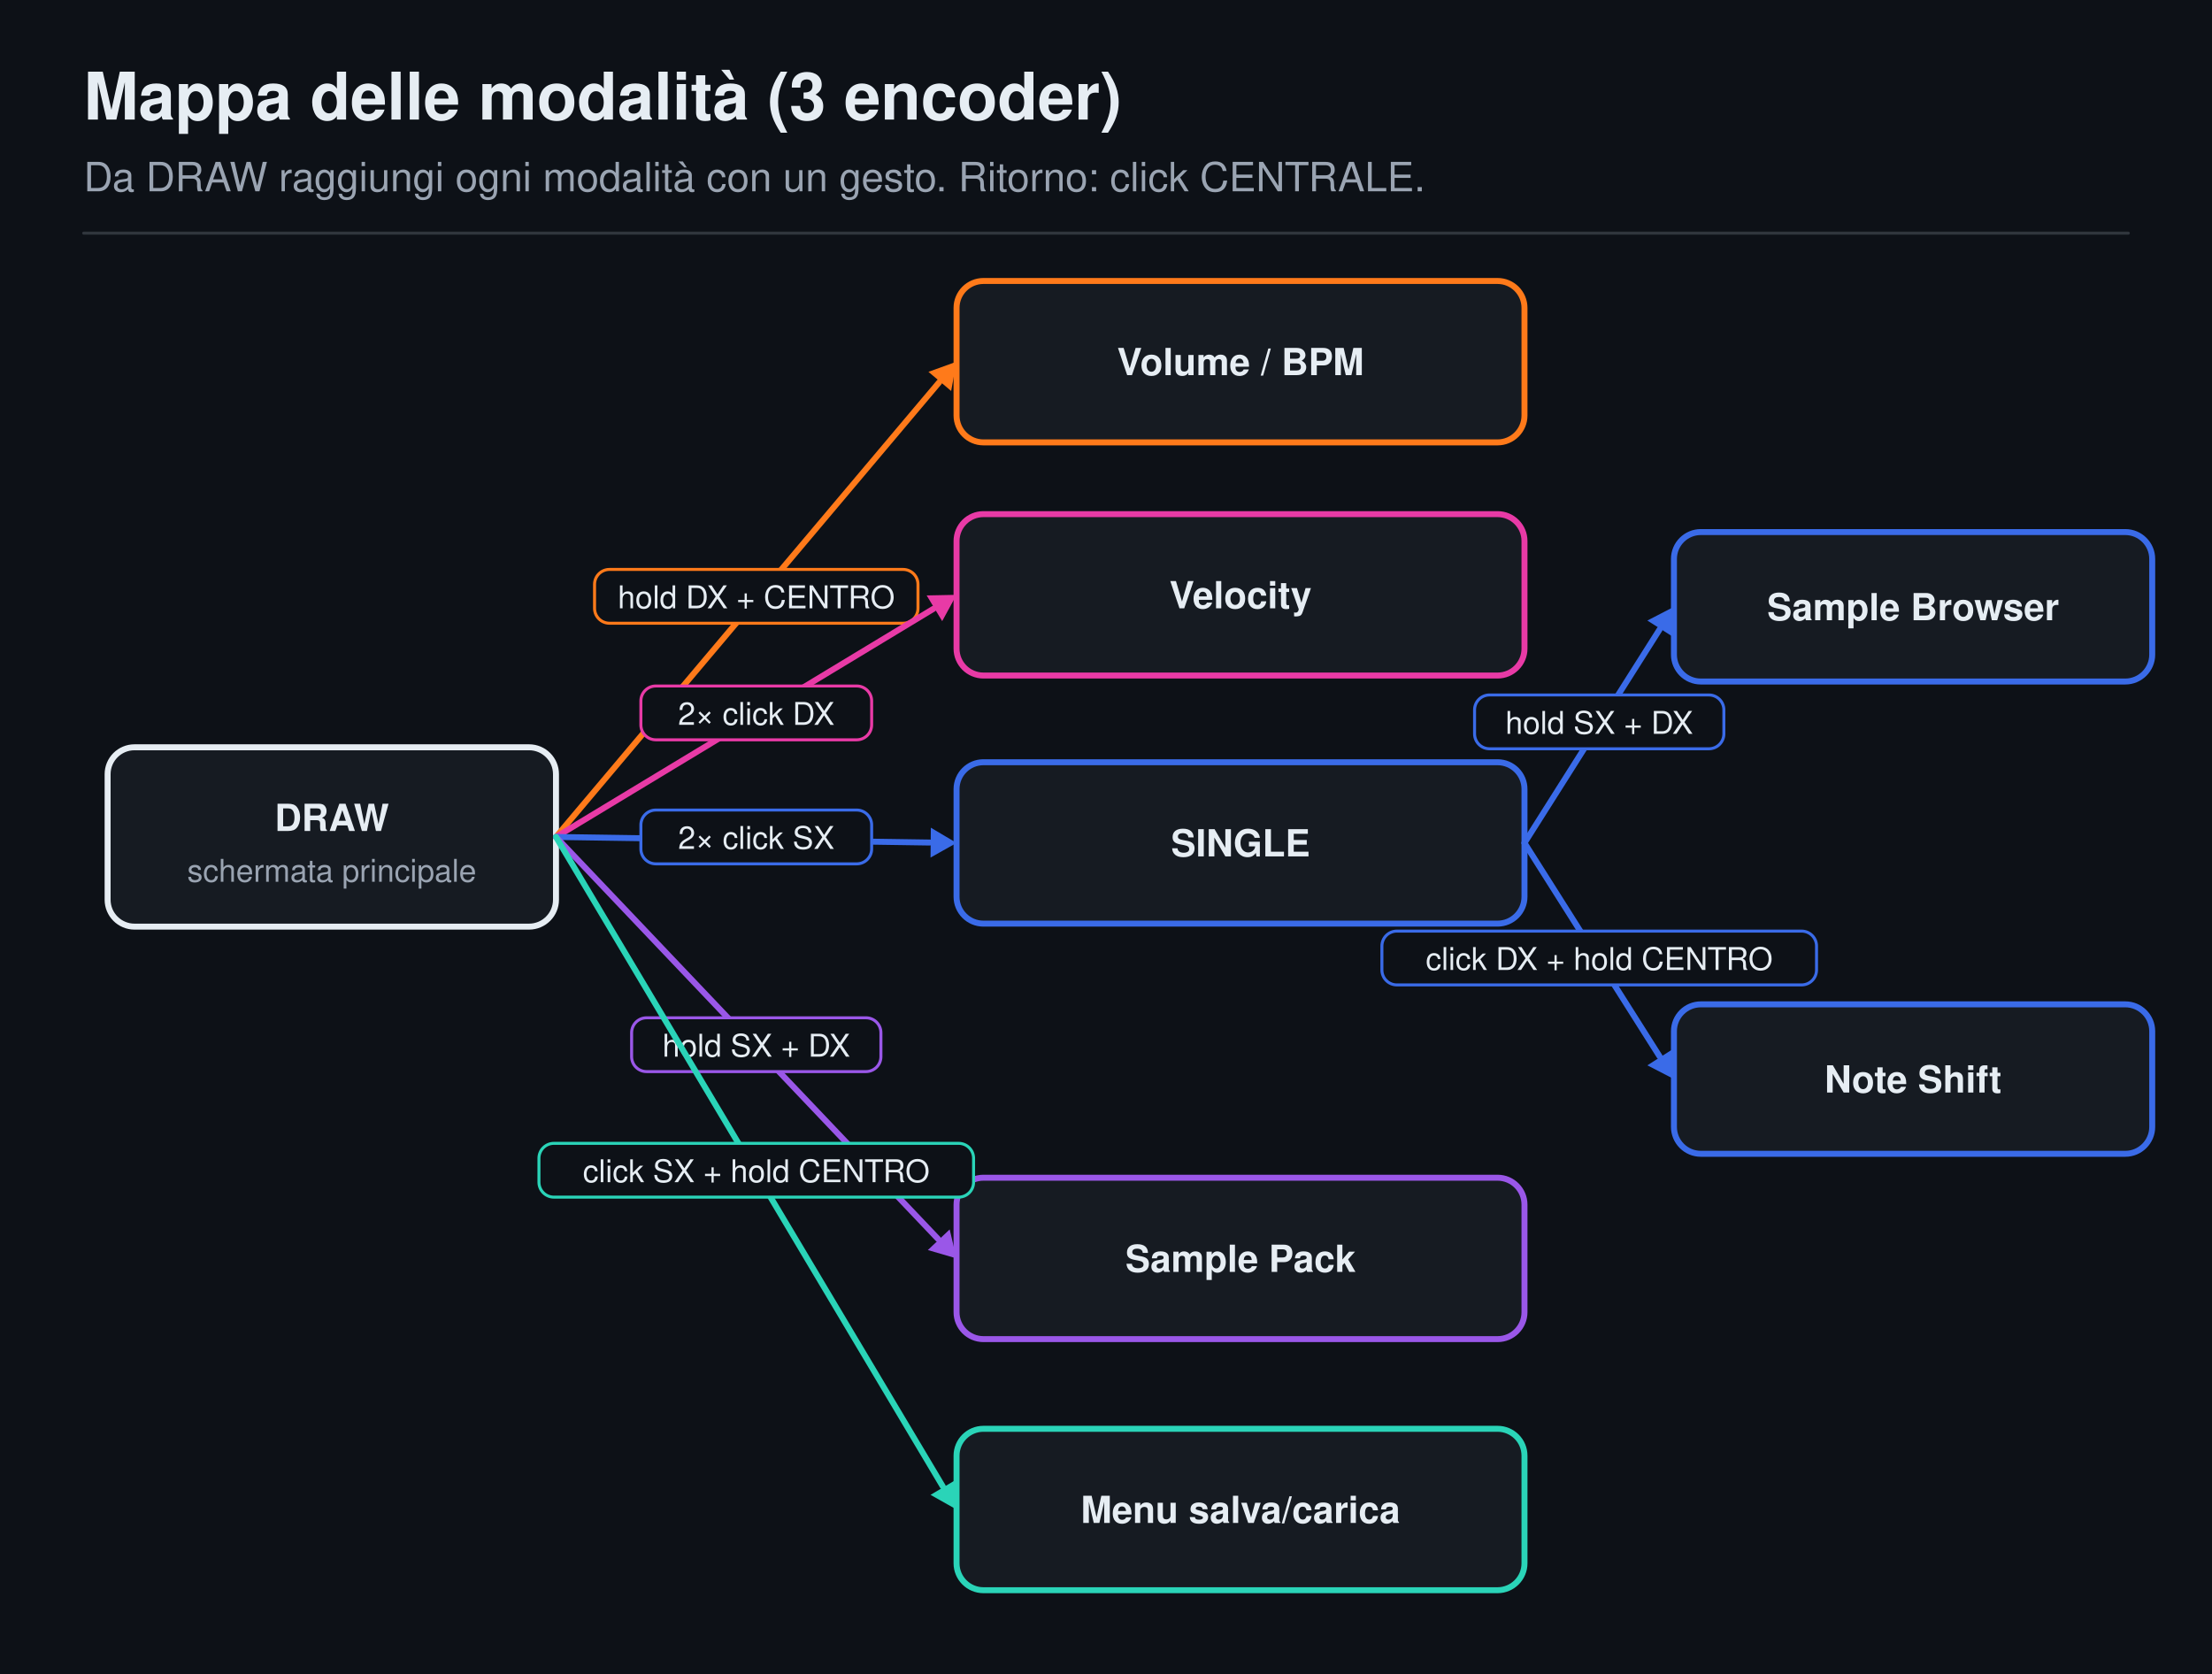
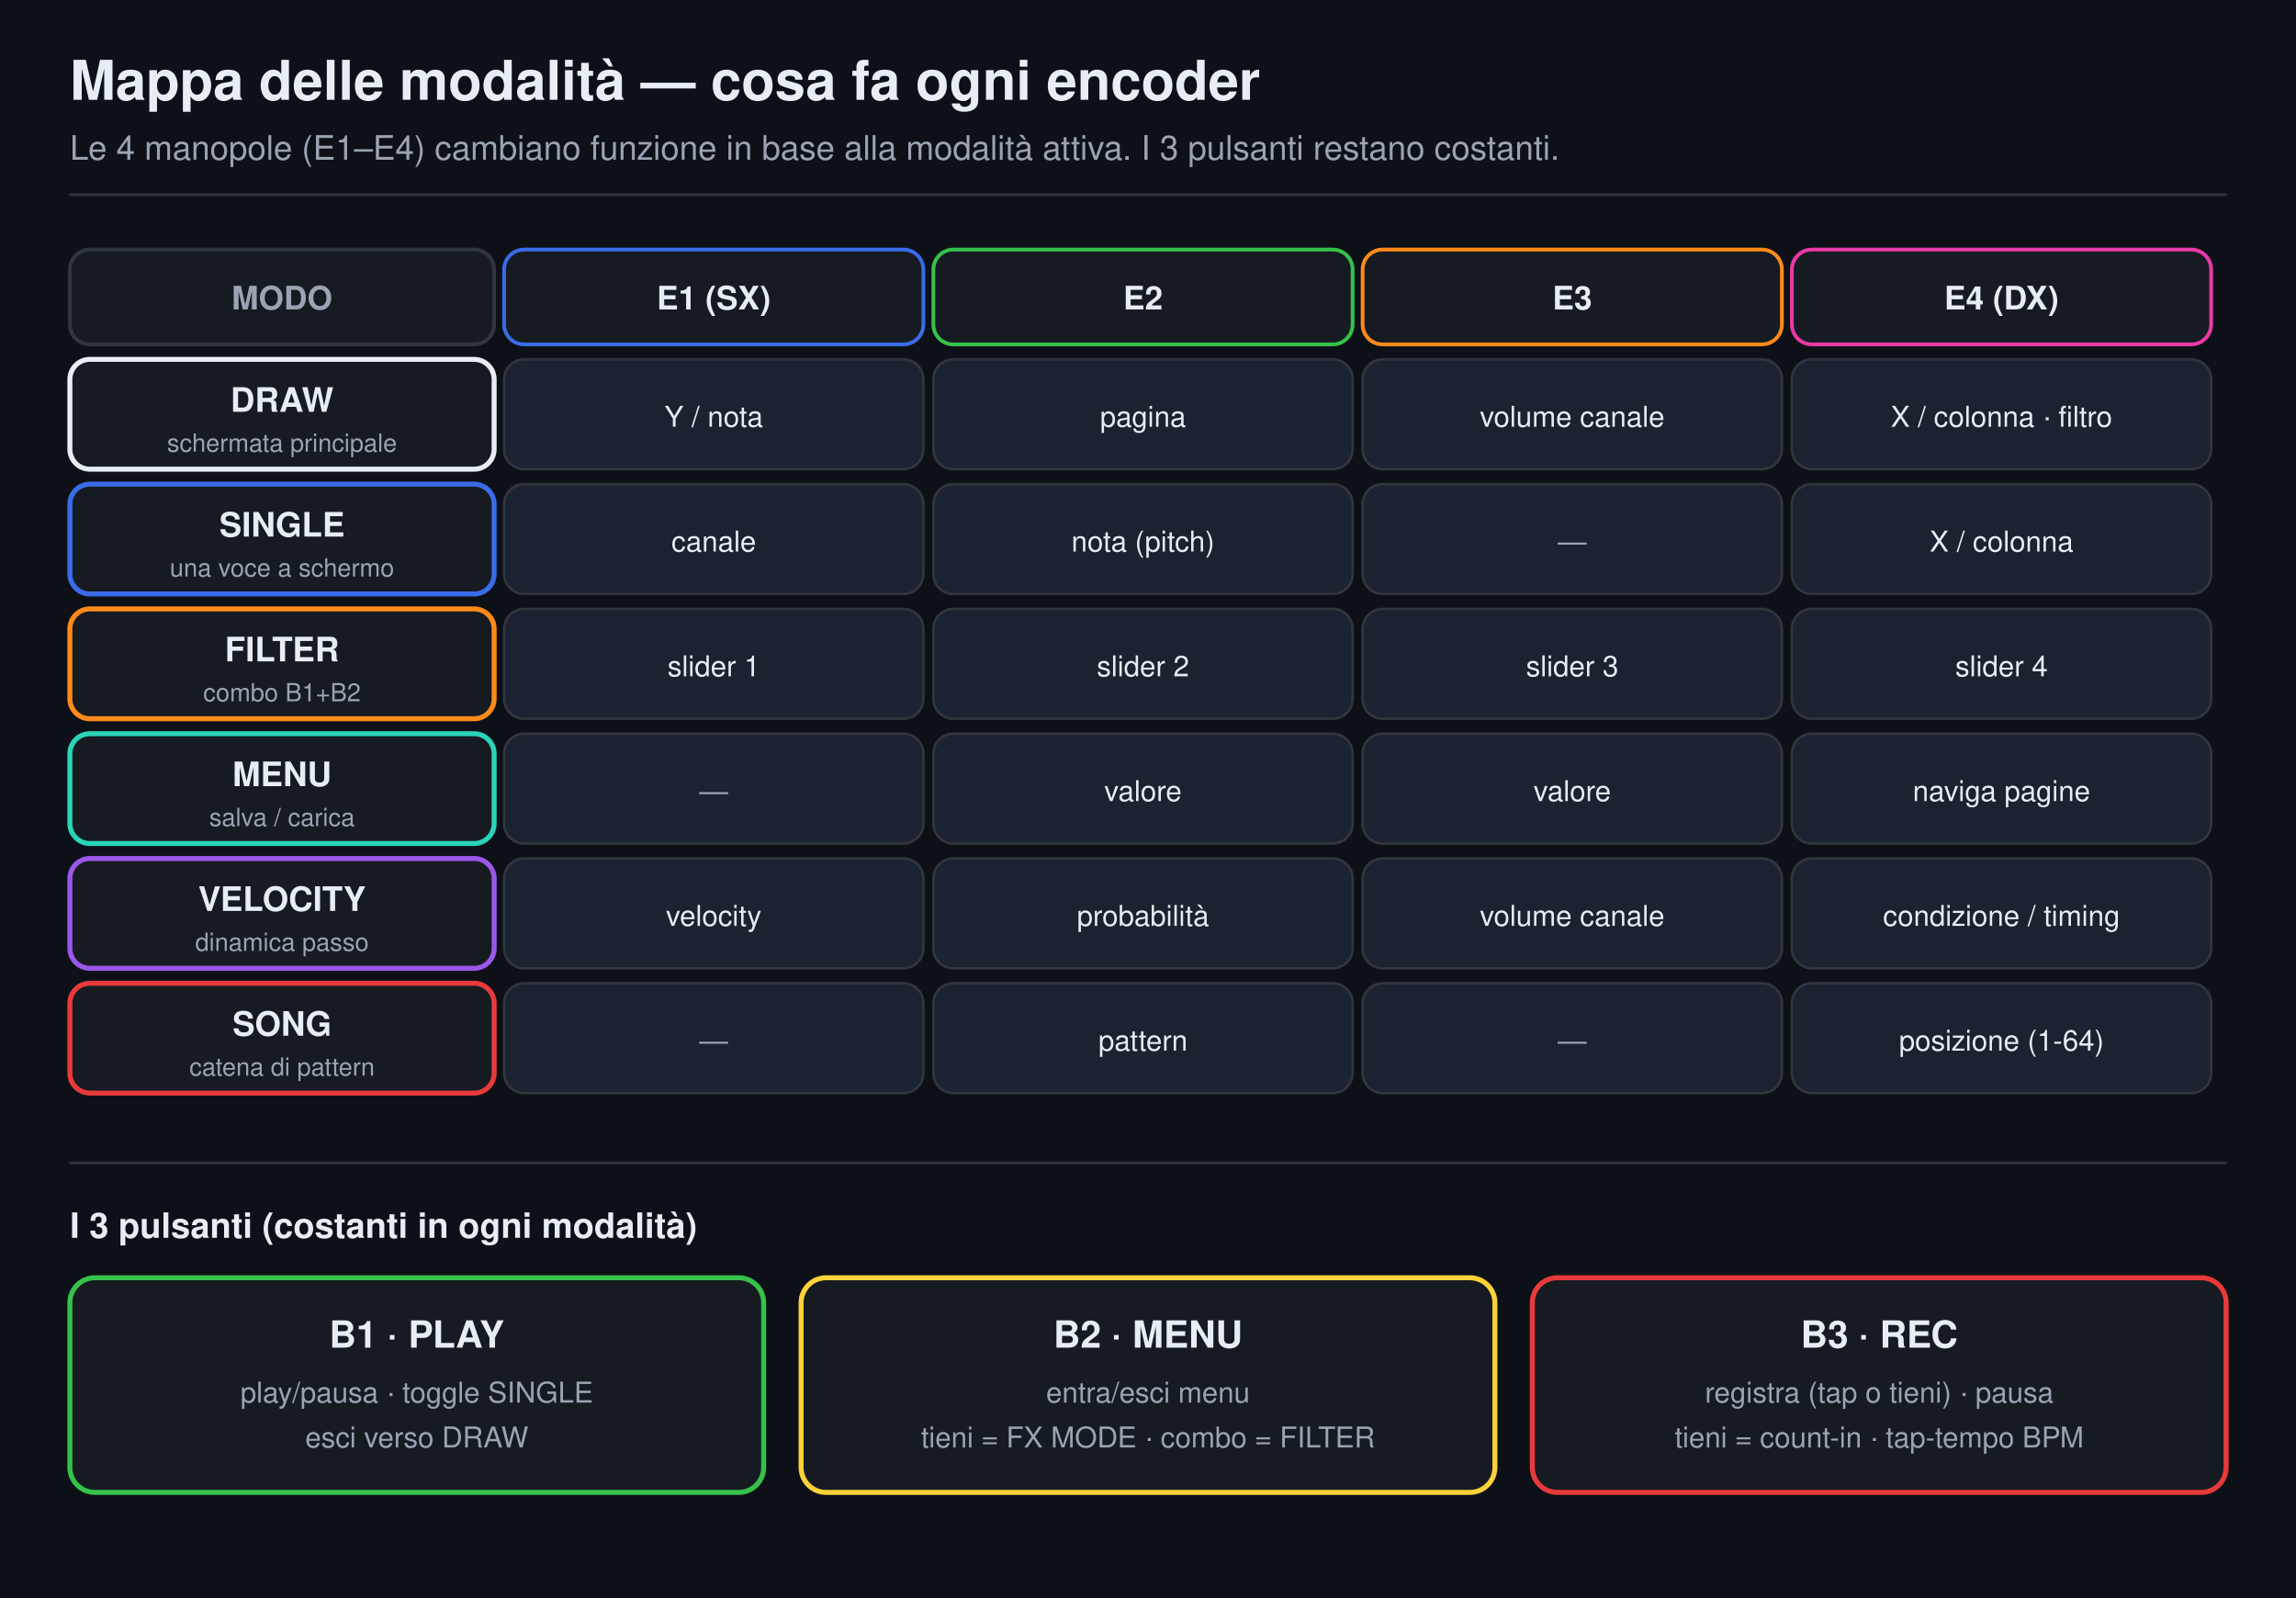
- <svg xmlns="http://www.w3.org/2000/svg" viewBox="0 0 740 560" width="740" height="560" role="img">
-   <rect x="0" y="0" width="740" height="999" rx="0" ry="0" fill="#0d1117" />
-   <text x="28" y="40" font-family="'Segoe UI',Helvetica,Arial,sans-serif" font-size="22" fill="#e6edf3" text-anchor="start" font-weight="700">Mappa delle modalità (3 encoder)</text>
-   <text x="28" y="64" font-family="'Segoe UI',Helvetica,Arial,sans-serif" font-size="13.5" fill="#9aa4b2" text-anchor="start" font-weight="400">Da DRAW raggiungi ogni modalità con un gesto. Ritorno: click CENTRALE.</text>
-   <line x1="28" y1="78" x2="712" y2="78" stroke="#30363d" stroke-width="1" stroke-linecap="round" />
-   <rect x="36" y="250" width="150" height="60" rx="9" ry="9" fill="#161b22" stroke="#e6edf3" stroke-width="2" />
-   <text x="111.0" y="278.0" font-family="'Segoe UI',Helvetica,Arial,sans-serif" font-size="12.5" fill="#e6edf3" text-anchor="middle" font-weight="700">DRAW</text>
-   <text x="111.0" y="295.0" font-family="'Segoe UI',Helvetica,Arial,sans-serif" font-size="10.5" fill="#9aa4b2" text-anchor="middle" font-weight="400">schermata principale</text>
-   <rect x="320" y="94" width="190" height="54" rx="9" ry="9" fill="#161b22" stroke="#FF7A1A" stroke-width="2" />
-   <text x="415.0" y="125.5" font-family="'Segoe UI',Helvetica,Arial,sans-serif" font-size="12.5" fill="#e6edf3" text-anchor="middle" font-weight="700">Volume / BPM</text>
-   <line x1="186" y1="280" x2="314.2" y2="127.882" stroke="#FF7A1A" stroke-width="2" stroke-linecap="round" />
-   <polygon points="320.0,121.0 318.2,130.8 310.6,124.4" fill="#FF7A1A" />
-   <rect x="198.9" y="190.5" width="108.2" height="18" rx="5" ry="5" fill="#0d1117" stroke="#FF7A1A" stroke-width="1" />
-   <text x="253.0" y="203.5" font-family="'Segoe UI',Helvetica,Arial,sans-serif" font-size="10.5" fill="#e6edf3" text-anchor="middle" font-weight="400">hold DX + CENTRO</text>
-   <rect x="320" y="172" width="190" height="54" rx="9" ry="9" fill="#161b22" stroke="#E83AA6" stroke-width="2" />
-   <text x="415.0" y="203.5" font-family="'Segoe UI',Helvetica,Arial,sans-serif" font-size="12.5" fill="#e6edf3" text-anchor="middle" font-weight="700">Velocity</text>
-   <line x1="186" y1="280" x2="312.298" y2="203.656" stroke="#E83AA6" stroke-width="2" stroke-linecap="round" />
-   <polygon points="320.0,199.0 315.2,207.8 310.0,199.2" fill="#E83AA6" />
-   <rect x="214.4" y="229.5" width="77.2" height="18" rx="5" ry="5" fill="#0d1117" stroke="#E83AA6" stroke-width="1" />
-   <text x="253.0" y="242.5" font-family="'Segoe UI',Helvetica,Arial,sans-serif" font-size="10.5" fill="#e6edf3" text-anchor="middle" font-weight="400">2× click DX</text>
-   <rect x="320" y="255" width="190" height="54" rx="9" ry="9" fill="#161b22" stroke="#3A6BE8" stroke-width="2" />
-   <text x="415.0" y="286.5" font-family="'Segoe UI',Helvetica,Arial,sans-serif" font-size="12.5" fill="#e6edf3" text-anchor="middle" font-weight="700">SINGLE</text>
-   <line x1="186" y1="280" x2="311.001" y2="281.866" stroke="#3A6BE8" stroke-width="2" stroke-linecap="round" />
-   <polygon points="320.0,282.0 311.3,286.9 311.4,276.9" fill="#3A6BE8" />
-   <rect x="214.4" y="271.0" width="77.2" height="18" rx="5" ry="5" fill="#0d1117" stroke="#3A6BE8" stroke-width="1" />
-   <text x="253.0" y="284.0" font-family="'Segoe UI',Helvetica,Arial,sans-serif" font-size="10.5" fill="#e6edf3" text-anchor="middle" font-weight="400">2× click SX</text>
-   <rect x="320" y="394" width="190" height="54" rx="9" ry="9" fill="#161b22" stroke="#9A57E8" stroke-width="2" />
-   <text x="415.0" y="425.5" font-family="'Segoe UI',Helvetica,Arial,sans-serif" font-size="12.5" fill="#e6edf3" text-anchor="middle" font-weight="700">Sample Pack</text>
-   <line x1="186" y1="280" x2="313.8" y2="414.476" stroke="#9A57E8" stroke-width="2" stroke-linecap="round" />
-   <polygon points="320.0,421.0 310.4,418.2 317.7,411.3" fill="#9A57E8" />
-   <rect x="211.3" y="340.5" width="83.4" height="18" rx="5" ry="5" fill="#0d1117" stroke="#9A57E8" stroke-width="1" />
-   <text x="253.0" y="353.5" font-family="'Segoe UI',Helvetica,Arial,sans-serif" font-size="10.5" fill="#e6edf3" text-anchor="middle" font-weight="400">hold SX + DX</text>
-   <rect x="320" y="478" width="190" height="54" rx="9" ry="9" fill="#161b22" stroke="#2AD4B8" stroke-width="2" />
-   <text x="415.0" y="509.5" font-family="'Segoe UI',Helvetica,Arial,sans-serif" font-size="12.5" fill="#e6edf3" text-anchor="middle" font-weight="700">Menu salva/carica</text>
-   <line x1="186" y1="280" x2="315.395" y2="497.267" stroke="#2AD4B8" stroke-width="2" stroke-linecap="round" />
-   <polygon points="320.0,505.0 311.3,500.1 319.9,495.0" fill="#2AD4B8" />
-   <rect x="180.3" y="382.5" width="145.4" height="18" rx="5" ry="5" fill="#0d1117" stroke="#2AD4B8" stroke-width="1" />
-   <text x="253.0" y="395.5" font-family="'Segoe UI',Helvetica,Arial,sans-serif" font-size="10.5" fill="#e6edf3" text-anchor="middle" font-weight="400">click SX + hold CENTRO</text>
-   <rect x="560" y="178" width="160" height="50" rx="9" ry="9" fill="#161b22" stroke="#3A6BE8" stroke-width="2" />
-   <text x="640.0" y="207.5" font-family="'Segoe UI',Helvetica,Arial,sans-serif" font-size="12.5" fill="#e6edf3" text-anchor="middle" font-weight="700">Sample Browser</text>
-   <line x1="510" y1="282" x2="555.187" y2="210.605" stroke="#3A6BE8" stroke-width="2" stroke-linecap="round" />
-   <polygon points="560.0,203.0 559.6,213.0 551.1,207.6" fill="#3A6BE8" />
-   <rect x="493.3" y="232.5" width="83.4" height="18" rx="5" ry="5" fill="#0d1117" stroke="#3A6BE8" stroke-width="1" />
-   <text x="535.0" y="245.5" font-family="'Segoe UI',Helvetica,Arial,sans-serif" font-size="10.5" fill="#e6edf3" text-anchor="middle" font-weight="400">hold SX + DX</text>
-   <rect x="560" y="336" width="160" height="50" rx="9" ry="9" fill="#161b22" stroke="#3A6BE8" stroke-width="2" />
-   <text x="640.0" y="365.5" font-family="'Segoe UI',Helvetica,Arial,sans-serif" font-size="12.5" fill="#e6edf3" text-anchor="middle" font-weight="700">Note Shift</text>
-   <line x1="510" y1="282" x2="555.187" y2="353.395" stroke="#3A6BE8" stroke-width="2" stroke-linecap="round" />
-   <polygon points="560.0,361.0 551.1,356.4 559.6,351.0" fill="#3A6BE8" />
-   <rect x="462.3" y="311.5" width="145.4" height="18" rx="5" ry="5" fill="#0d1117" stroke="#3A6BE8" stroke-width="1" />
-   <text x="535.0" y="324.5" font-family="'Segoe UI',Helvetica,Arial,sans-serif" font-size="10.5" fill="#e6edf3" text-anchor="middle" font-weight="400">click DX + hold CENTRO</text>
+ <svg xmlns="http://www.w3.org/2000/svg" viewBox="0 0 920 640" width="920" height="640" role="img">
+   <rect x="0" y="0" width="920" height="999" rx="0" ry="0" fill="#0d1117" />
+   <text x="28" y="40" font-family="'Segoe UI',Helvetica,Arial,sans-serif" font-size="22" fill="#e6edf3" text-anchor="start" font-weight="700">Mappa delle modalità — cosa fa ogni encoder</text>
+   <text x="28" y="64" font-family="'Segoe UI',Helvetica,Arial,sans-serif" font-size="13.5" fill="#9aa4b2" text-anchor="start" font-weight="400">Le 4 manopole (E1–E4) cambiano funzione in base alla modalità attiva. I 3 pulsanti restano costanti.</text>
+   <line x1="28" y1="78" x2="892" y2="78" stroke="#30363d" stroke-width="1" stroke-linecap="round" />
+   <rect x="28" y="100" width="170" height="38" rx="8" ry="8" fill="#161b22" stroke="#30363d" stroke-width="1.5" />
+   <text x="113" y="124" font-family="'Segoe UI',Helvetica,Arial,sans-serif" font-size="13" fill="#9aa4b2" text-anchor="middle" font-weight="700">MODO</text>
+   <rect x="202" y="100" width="168" height="38" rx="8" ry="8" fill="#161b22" stroke="#3A6BE8" stroke-width="1.5" />
+   <text x="286" y="124" font-family="'Segoe UI',Helvetica,Arial,sans-serif" font-size="13" fill="#e6edf3" text-anchor="middle" font-weight="700">E1 (SX)</text>
+   <rect x="374" y="100" width="168" height="38" rx="8" ry="8" fill="#161b22" stroke="#36C24A" stroke-width="1.5" />
+   <text x="458" y="124" font-family="'Segoe UI',Helvetica,Arial,sans-serif" font-size="13" fill="#e6edf3" text-anchor="middle" font-weight="700">E2</text>
+   <rect x="546" y="100" width="168" height="38" rx="8" ry="8" fill="#161b22" stroke="#FF8A1A" stroke-width="1.5" />
+   <text x="630" y="124" font-family="'Segoe UI',Helvetica,Arial,sans-serif" font-size="13" fill="#e6edf3" text-anchor="middle" font-weight="700">E3</text>
+   <rect x="718" y="100" width="168" height="38" rx="8" ry="8" fill="#161b22" stroke="#E83AA6" stroke-width="1.5" />
+   <text x="802" y="124" font-family="'Segoe UI',Helvetica,Arial,sans-serif" font-size="13" fill="#e6edf3" text-anchor="middle" font-weight="700">E4 (DX)</text>
+   <rect x="28" y="144" width="170" height="44" rx="8" ry="8" fill="#161b22" stroke="#e6edf3" stroke-width="2" />
+   <text x="113" y="165" font-family="'Segoe UI',Helvetica,Arial,sans-serif" font-size="13.5" fill="#e6edf3" text-anchor="middle" font-weight="700">DRAW</text>
+   <text x="113" y="181" font-family="'Segoe UI',Helvetica,Arial,sans-serif" font-size="10" fill="#9aa4b2" text-anchor="middle" font-weight="400">schermata principale</text>
+   <rect x="202" y="144" width="168" height="44" rx="8" ry="8" fill="#1b2230" stroke="#30363d" stroke-width="1" />
+   <text x="286" y="171" font-family="'Segoe UI',Helvetica,Arial,sans-serif" font-size="11.5" fill="#e6edf3" text-anchor="middle" font-weight="400">Y / nota</text>
+   <rect x="374" y="144" width="168" height="44" rx="8" ry="8" fill="#1b2230" stroke="#30363d" stroke-width="1" />
+   <text x="458" y="171" font-family="'Segoe UI',Helvetica,Arial,sans-serif" font-size="11.5" fill="#e6edf3" text-anchor="middle" font-weight="400">pagina</text>
+   <rect x="546" y="144" width="168" height="44" rx="8" ry="8" fill="#1b2230" stroke="#30363d" stroke-width="1" />
+   <text x="630" y="171" font-family="'Segoe UI',Helvetica,Arial,sans-serif" font-size="11.5" fill="#e6edf3" text-anchor="middle" font-weight="400">volume canale</text>
+   <rect x="718" y="144" width="168" height="44" rx="8" ry="8" fill="#1b2230" stroke="#30363d" stroke-width="1" />
+   <text x="802" y="171" font-family="'Segoe UI',Helvetica,Arial,sans-serif" font-size="11.5" fill="#e6edf3" text-anchor="middle" font-weight="400">X / colonna · filtro</text>
+   <rect x="28" y="194" width="170" height="44" rx="8" ry="8" fill="#161b22" stroke="#3A6BE8" stroke-width="2" />
+   <text x="113" y="215" font-family="'Segoe UI',Helvetica,Arial,sans-serif" font-size="13.5" fill="#e6edf3" text-anchor="middle" font-weight="700">SINGLE</text>
+   <text x="113" y="231" font-family="'Segoe UI',Helvetica,Arial,sans-serif" font-size="10" fill="#9aa4b2" text-anchor="middle" font-weight="400">una voce a schermo</text>
+   <rect x="202" y="194" width="168" height="44" rx="8" ry="8" fill="#1b2230" stroke="#30363d" stroke-width="1" />
+   <text x="286" y="221" font-family="'Segoe UI',Helvetica,Arial,sans-serif" font-size="11.5" fill="#e6edf3" text-anchor="middle" font-weight="400">canale</text>
+   <rect x="374" y="194" width="168" height="44" rx="8" ry="8" fill="#1b2230" stroke="#30363d" stroke-width="1" />
+   <text x="458" y="221" font-family="'Segoe UI',Helvetica,Arial,sans-serif" font-size="11.5" fill="#e6edf3" text-anchor="middle" font-weight="400">nota (pitch)</text>
+   <rect x="546" y="194" width="168" height="44" rx="8" ry="8" fill="#1b2230" stroke="#30363d" stroke-width="1" />
+   <text x="630" y="221" font-family="'Segoe UI',Helvetica,Arial,sans-serif" font-size="11.5" fill="#9aa4b2" text-anchor="middle" font-weight="400">—</text>
+   <rect x="718" y="194" width="168" height="44" rx="8" ry="8" fill="#1b2230" stroke="#30363d" stroke-width="1" />
+   <text x="802" y="221" font-family="'Segoe UI',Helvetica,Arial,sans-serif" font-size="11.5" fill="#e6edf3" text-anchor="middle" font-weight="400">X / colonna</text>
+   <rect x="28" y="244" width="170" height="44" rx="8" ry="8" fill="#161b22" stroke="#FF8A1A" stroke-width="2" />
+   <text x="113" y="265" font-family="'Segoe UI',Helvetica,Arial,sans-serif" font-size="13.5" fill="#e6edf3" text-anchor="middle" font-weight="700">FILTER</text>
+   <text x="113" y="281" font-family="'Segoe UI',Helvetica,Arial,sans-serif" font-size="10" fill="#9aa4b2" text-anchor="middle" font-weight="400">combo B1+B2</text>
+   <rect x="202" y="244" width="168" height="44" rx="8" ry="8" fill="#1b2230" stroke="#30363d" stroke-width="1" />
+   <text x="286" y="271" font-family="'Segoe UI',Helvetica,Arial,sans-serif" font-size="11.5" fill="#e6edf3" text-anchor="middle" font-weight="400">slider 1</text>
+   <rect x="374" y="244" width="168" height="44" rx="8" ry="8" fill="#1b2230" stroke="#30363d" stroke-width="1" />
+   <text x="458" y="271" font-family="'Segoe UI',Helvetica,Arial,sans-serif" font-size="11.5" fill="#e6edf3" text-anchor="middle" font-weight="400">slider 2</text>
+   <rect x="546" y="244" width="168" height="44" rx="8" ry="8" fill="#1b2230" stroke="#30363d" stroke-width="1" />
+   <text x="630" y="271" font-family="'Segoe UI',Helvetica,Arial,sans-serif" font-size="11.5" fill="#e6edf3" text-anchor="middle" font-weight="400">slider 3</text>
+   <rect x="718" y="244" width="168" height="44" rx="8" ry="8" fill="#1b2230" stroke="#30363d" stroke-width="1" />
+   <text x="802" y="271" font-family="'Segoe UI',Helvetica,Arial,sans-serif" font-size="11.5" fill="#e6edf3" text-anchor="middle" font-weight="400">slider 4</text>
+   <rect x="28" y="294" width="170" height="44" rx="8" ry="8" fill="#161b22" stroke="#2AD4B8" stroke-width="2" />
+   <text x="113" y="315" font-family="'Segoe UI',Helvetica,Arial,sans-serif" font-size="13.5" fill="#e6edf3" text-anchor="middle" font-weight="700">MENU</text>
+   <text x="113" y="331" font-family="'Segoe UI',Helvetica,Arial,sans-serif" font-size="10" fill="#9aa4b2" text-anchor="middle" font-weight="400">salva / carica</text>
+   <rect x="202" y="294" width="168" height="44" rx="8" ry="8" fill="#1b2230" stroke="#30363d" stroke-width="1" />
+   <text x="286" y="321" font-family="'Segoe UI',Helvetica,Arial,sans-serif" font-size="11.5" fill="#9aa4b2" text-anchor="middle" font-weight="400">—</text>
+   <rect x="374" y="294" width="168" height="44" rx="8" ry="8" fill="#1b2230" stroke="#30363d" stroke-width="1" />
+   <text x="458" y="321" font-family="'Segoe UI',Helvetica,Arial,sans-serif" font-size="11.5" fill="#e6edf3" text-anchor="middle" font-weight="400">valore</text>
+   <rect x="546" y="294" width="168" height="44" rx="8" ry="8" fill="#1b2230" stroke="#30363d" stroke-width="1" />
+   <text x="630" y="321" font-family="'Segoe UI',Helvetica,Arial,sans-serif" font-size="11.5" fill="#e6edf3" text-anchor="middle" font-weight="400">valore</text>
+   <rect x="718" y="294" width="168" height="44" rx="8" ry="8" fill="#1b2230" stroke="#30363d" stroke-width="1" />
+   <text x="802" y="321" font-family="'Segoe UI',Helvetica,Arial,sans-serif" font-size="11.5" fill="#e6edf3" text-anchor="middle" font-weight="400">naviga pagine</text>
+   <rect x="28" y="344" width="170" height="44" rx="8" ry="8" fill="#161b22" stroke="#9A57E8" stroke-width="2" />
+   <text x="113" y="365" font-family="'Segoe UI',Helvetica,Arial,sans-serif" font-size="13.5" fill="#e6edf3" text-anchor="middle" font-weight="700">VELOCITY</text>
+   <text x="113" y="381" font-family="'Segoe UI',Helvetica,Arial,sans-serif" font-size="10" fill="#9aa4b2" text-anchor="middle" font-weight="400">dinamica passo</text>
+   <rect x="202" y="344" width="168" height="44" rx="8" ry="8" fill="#1b2230" stroke="#30363d" stroke-width="1" />
+   <text x="286" y="371" font-family="'Segoe UI',Helvetica,Arial,sans-serif" font-size="11.5" fill="#e6edf3" text-anchor="middle" font-weight="400">velocity</text>
+   <rect x="374" y="344" width="168" height="44" rx="8" ry="8" fill="#1b2230" stroke="#30363d" stroke-width="1" />
+   <text x="458" y="371" font-family="'Segoe UI',Helvetica,Arial,sans-serif" font-size="11.5" fill="#e6edf3" text-anchor="middle" font-weight="400">probabilità</text>
+   <rect x="546" y="344" width="168" height="44" rx="8" ry="8" fill="#1b2230" stroke="#30363d" stroke-width="1" />
+   <text x="630" y="371" font-family="'Segoe UI',Helvetica,Arial,sans-serif" font-size="11.5" fill="#e6edf3" text-anchor="middle" font-weight="400">volume canale</text>
+   <rect x="718" y="344" width="168" height="44" rx="8" ry="8" fill="#1b2230" stroke="#30363d" stroke-width="1" />
+   <text x="802" y="371" font-family="'Segoe UI',Helvetica,Arial,sans-serif" font-size="11.5" fill="#e6edf3" text-anchor="middle" font-weight="400">condizione / timing</text>
+   <rect x="28" y="394" width="170" height="44" rx="8" ry="8" fill="#161b22" stroke="#E83A3A" stroke-width="2" />
+   <text x="113" y="415" font-family="'Segoe UI',Helvetica,Arial,sans-serif" font-size="13.5" fill="#e6edf3" text-anchor="middle" font-weight="700">SONG</text>
+   <text x="113" y="431" font-family="'Segoe UI',Helvetica,Arial,sans-serif" font-size="10" fill="#9aa4b2" text-anchor="middle" font-weight="400">catena di pattern</text>
+   <rect x="202" y="394" width="168" height="44" rx="8" ry="8" fill="#1b2230" stroke="#30363d" stroke-width="1" />
+   <text x="286" y="421" font-family="'Segoe UI',Helvetica,Arial,sans-serif" font-size="11.5" fill="#9aa4b2" text-anchor="middle" font-weight="400">—</text>
+   <rect x="374" y="394" width="168" height="44" rx="8" ry="8" fill="#1b2230" stroke="#30363d" stroke-width="1" />
+   <text x="458" y="421" font-family="'Segoe UI',Helvetica,Arial,sans-serif" font-size="11.5" fill="#e6edf3" text-anchor="middle" font-weight="400">pattern</text>
+   <rect x="546" y="394" width="168" height="44" rx="8" ry="8" fill="#1b2230" stroke="#30363d" stroke-width="1" />
+   <text x="630" y="421" font-family="'Segoe UI',Helvetica,Arial,sans-serif" font-size="11.5" fill="#9aa4b2" text-anchor="middle" font-weight="400">—</text>
+   <rect x="718" y="394" width="168" height="44" rx="8" ry="8" fill="#1b2230" stroke="#30363d" stroke-width="1" />
+   <text x="802" y="421" font-family="'Segoe UI',Helvetica,Arial,sans-serif" font-size="11.5" fill="#e6edf3" text-anchor="middle" font-weight="400">posizione (1-64)</text>
+   <line x1="28" y1="466" x2="892" y2="466" stroke="#30363d" stroke-width="1" stroke-linecap="round" />
+   <text x="28" y="496" font-family="'Segoe UI',Helvetica,Arial,sans-serif" font-size="14" fill="#e6edf3" text-anchor="start" font-weight="700">I 3 pulsanti (costanti in ogni modalità)</text>
+   <rect x="28" y="512" width="278" height="86" rx="10" ry="10" fill="#161b22" stroke="#36C24A" stroke-width="2" />
+   <text x="167" y="540" font-family="'Segoe UI',Helvetica,Arial,sans-serif" font-size="15" fill="#e6edf3" text-anchor="middle" font-weight="700">B1 · PLAY</text>
+   <text x="167" y="562" font-family="'Segoe UI',Helvetica,Arial,sans-serif" font-size="11.5" fill="#9aa4b2" text-anchor="middle" font-weight="400">play/pausa · toggle SINGLE</text>
+   <text x="167" y="580" font-family="'Segoe UI',Helvetica,Arial,sans-serif" font-size="11.5" fill="#9aa4b2" text-anchor="middle" font-weight="400">esci verso DRAW</text>
+   <rect x="321" y="512" width="278" height="86" rx="10" ry="10" fill="#161b22" stroke="#FFD23A" stroke-width="2" />
+   <text x="460" y="540" font-family="'Segoe UI',Helvetica,Arial,sans-serif" font-size="15" fill="#e6edf3" text-anchor="middle" font-weight="700">B2 · MENU</text>
+   <text x="460" y="562" font-family="'Segoe UI',Helvetica,Arial,sans-serif" font-size="11.5" fill="#9aa4b2" text-anchor="middle" font-weight="400">entra/esci menu</text>
+   <text x="460" y="580" font-family="'Segoe UI',Helvetica,Arial,sans-serif" font-size="11.5" fill="#9aa4b2" text-anchor="middle" font-weight="400">tieni = FX MODE · combo = FILTER</text>
+   <rect x="614" y="512" width="278" height="86" rx="10" ry="10" fill="#161b22" stroke="#E83A3A" stroke-width="2" />
+   <text x="753" y="540" font-family="'Segoe UI',Helvetica,Arial,sans-serif" font-size="15" fill="#e6edf3" text-anchor="middle" font-weight="700">B3 · REC</text>
+   <text x="753" y="562" font-family="'Segoe UI',Helvetica,Arial,sans-serif" font-size="11.5" fill="#9aa4b2" text-anchor="middle" font-weight="400">registra (tap o tieni) · pausa</text>
+   <text x="753" y="580" font-family="'Segoe UI',Helvetica,Arial,sans-serif" font-size="11.5" fill="#9aa4b2" text-anchor="middle" font-weight="400">tieni = count-in · tap-tempo BPM</text>
</svg>
